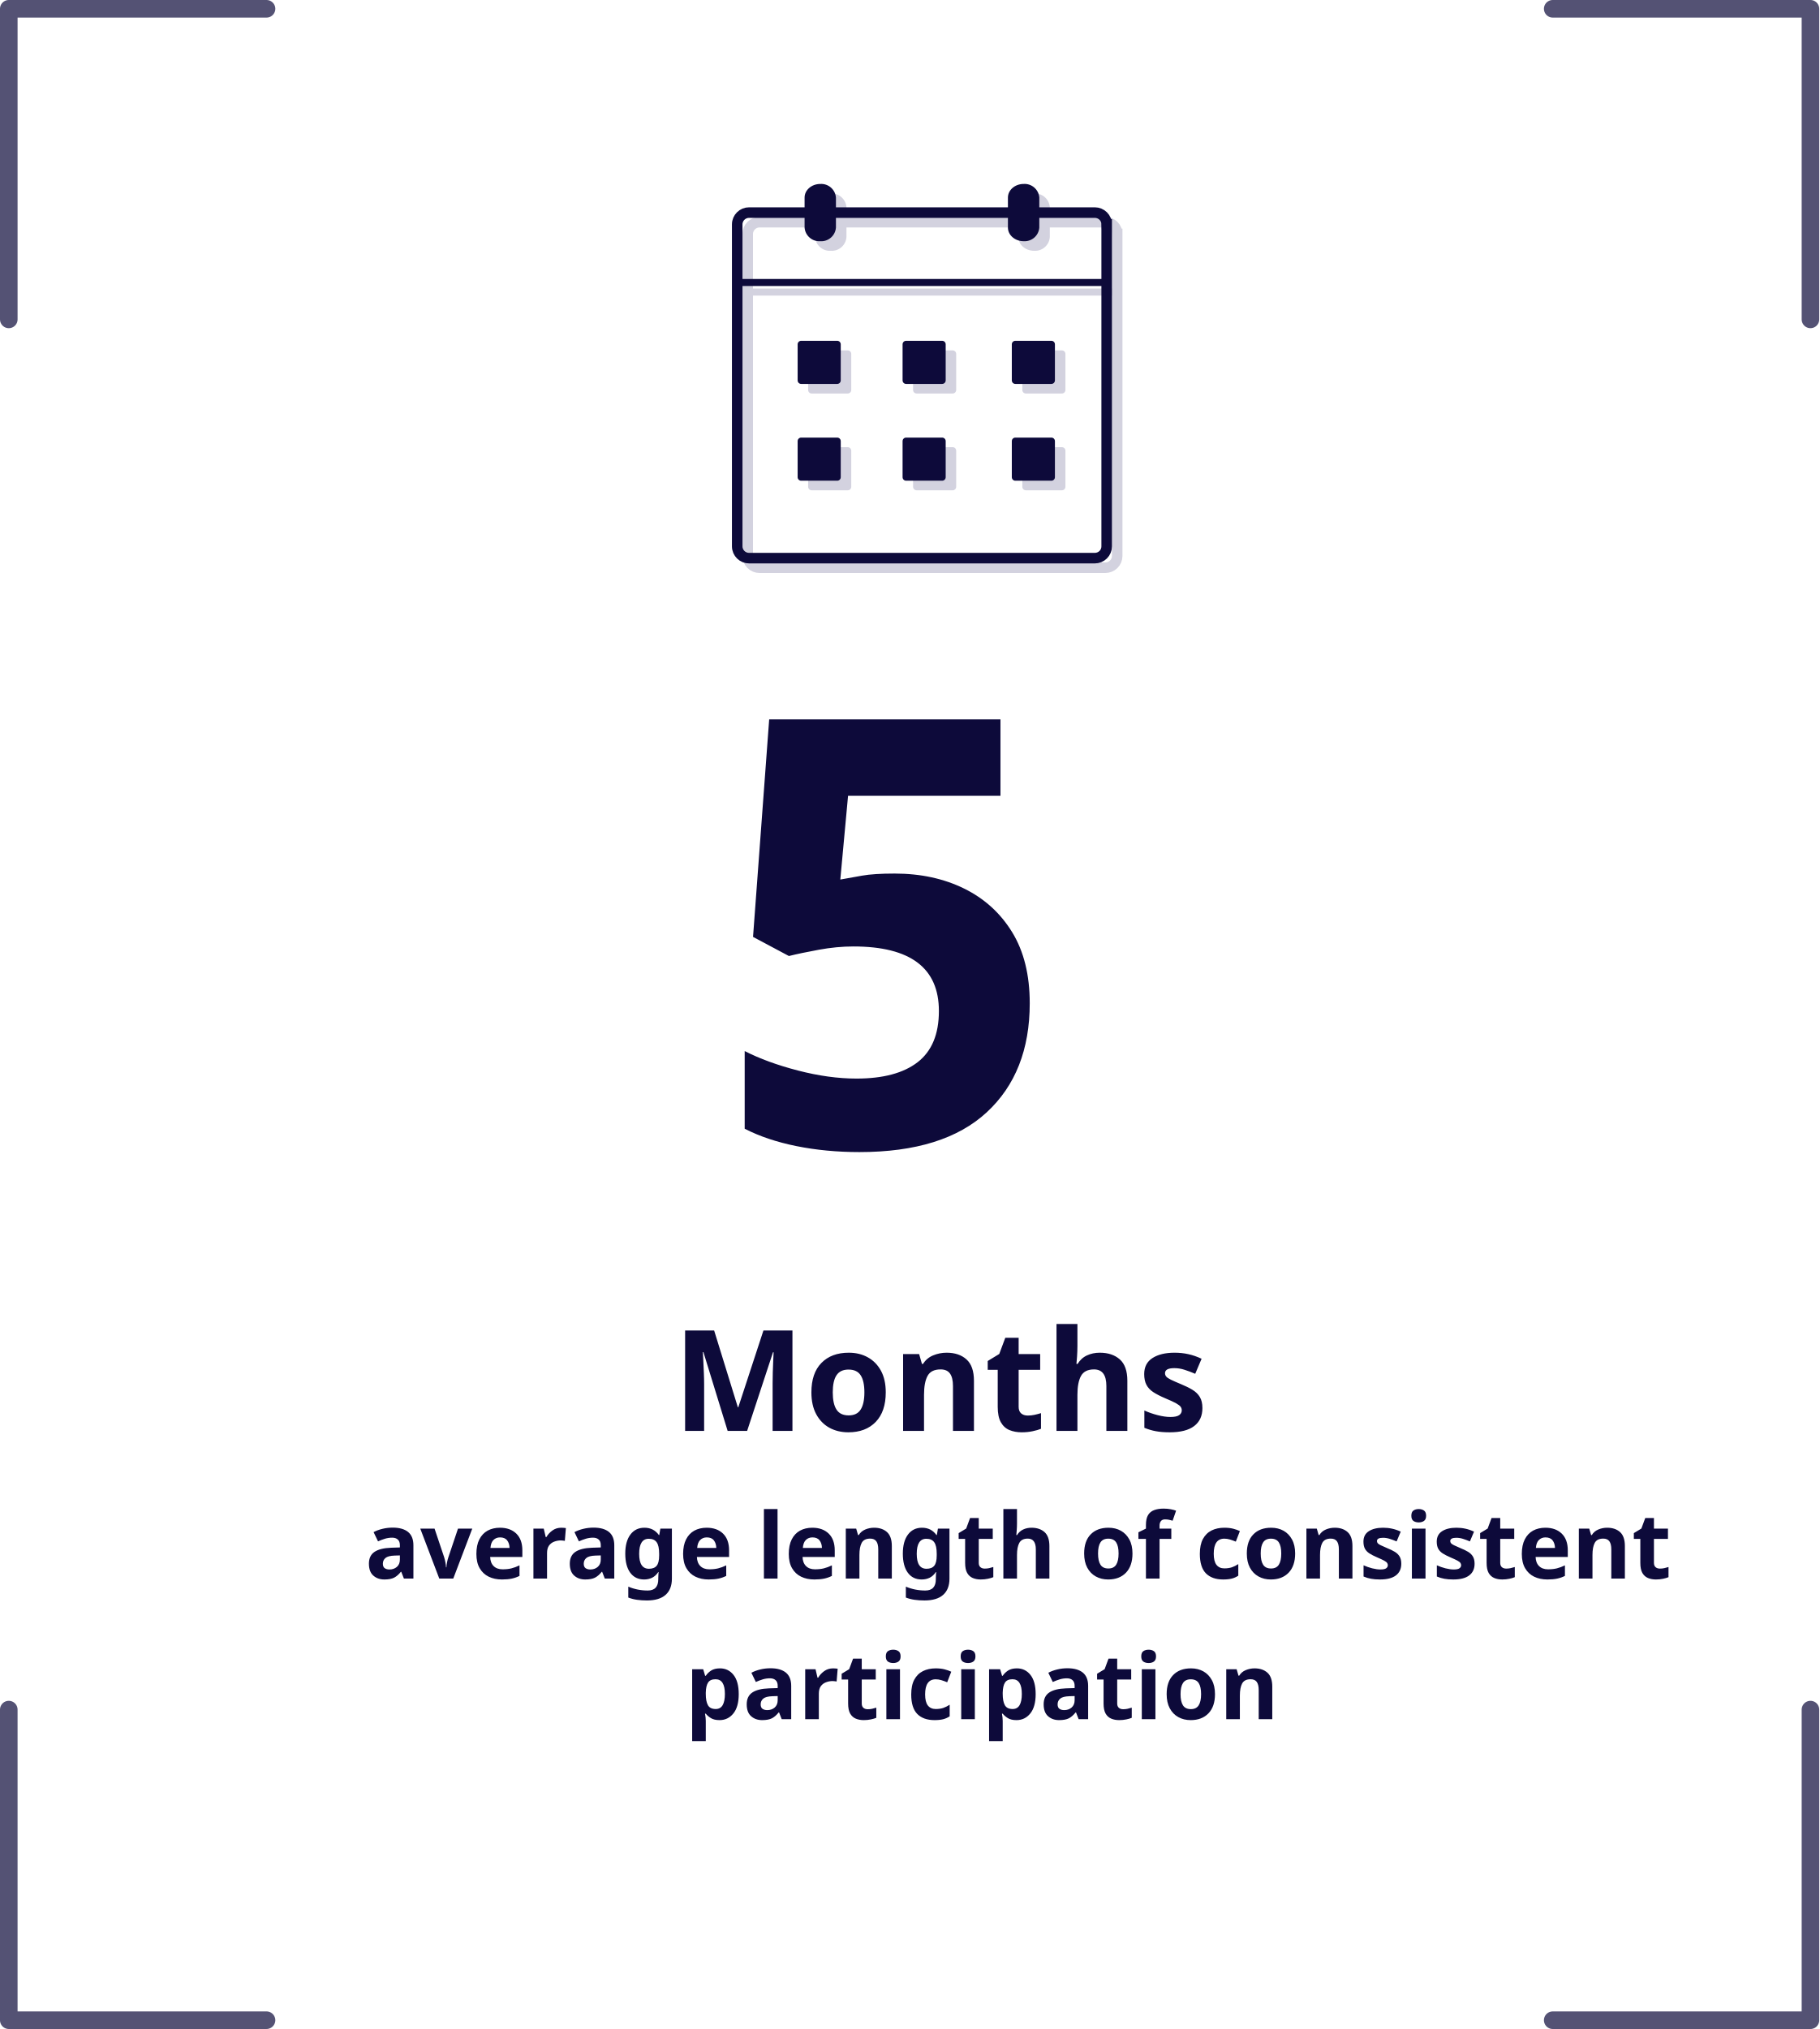
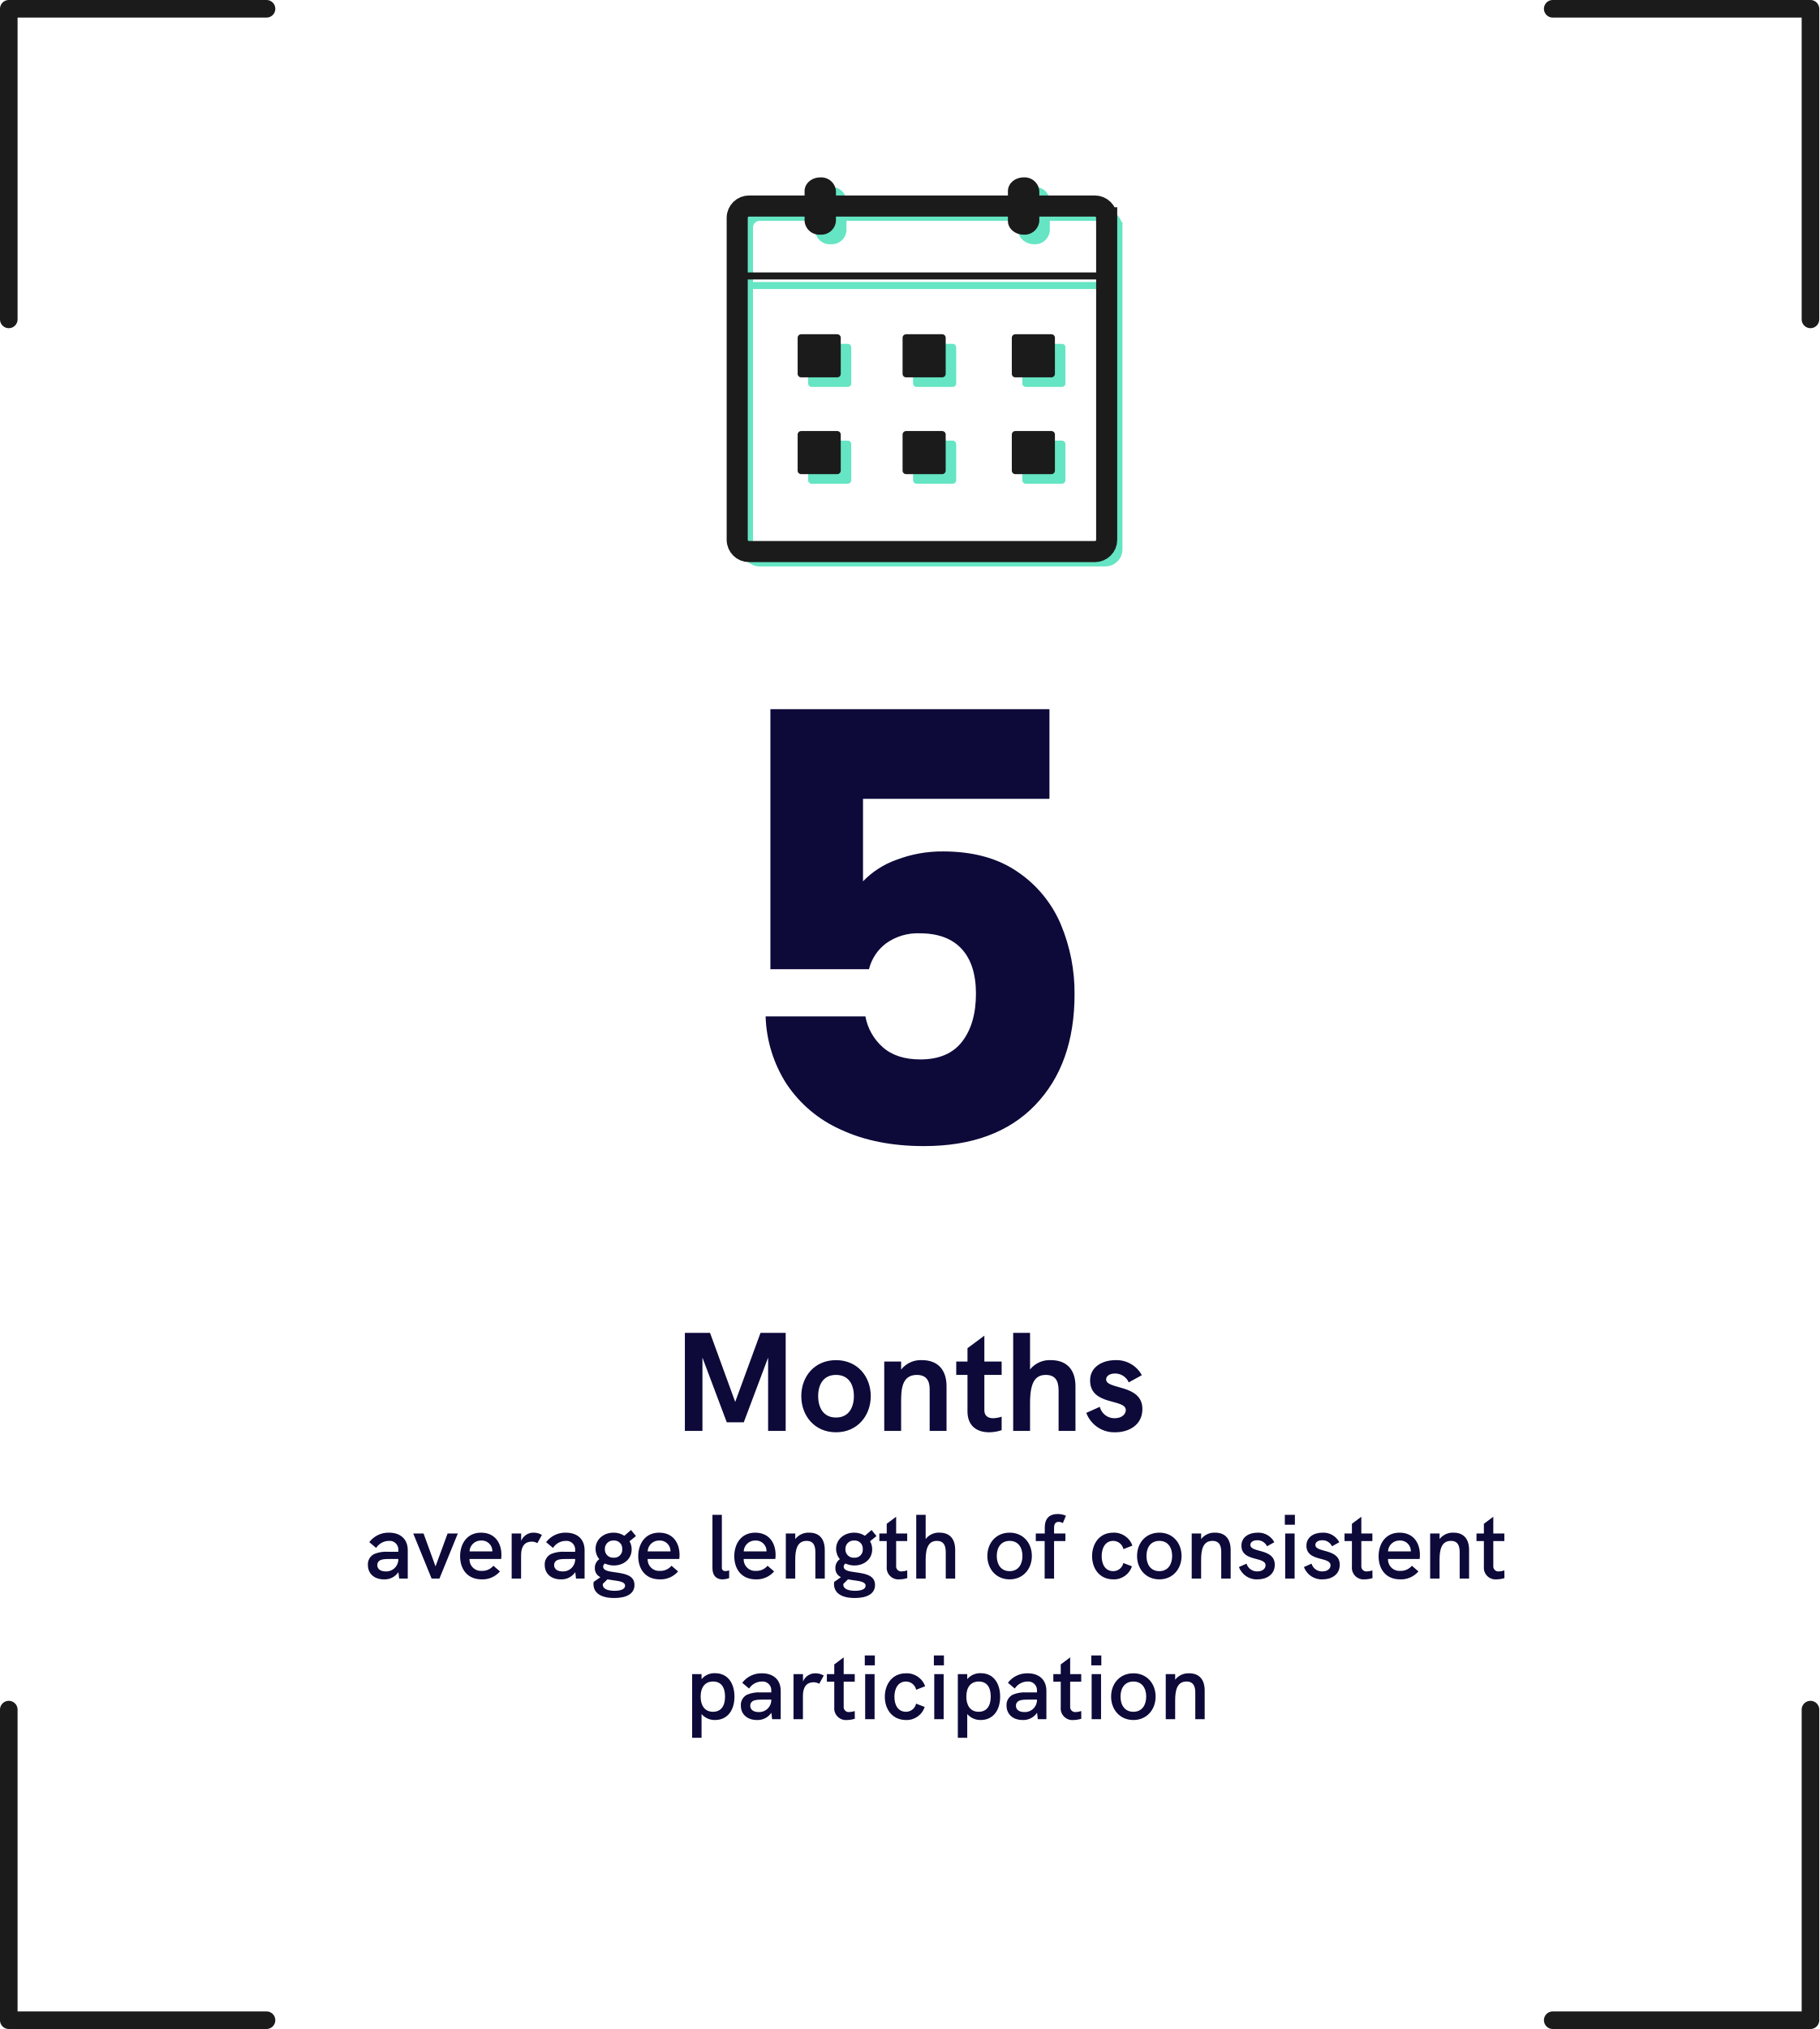
- <svg xmlns="http://www.w3.org/2000/svg" width="517.556" height="577.096" viewBox="0 0 517.556 577.096">
-   <g id="Group_4314" data-name="Group 4314" transform="translate(14.529 -1445.922)">
-     <text id="_5" data-name="5" transform="translate(244.249 1771.898)" fill="#0d0a3a" font-size="170" font-family="Poppins-Bold, Poppins" font-weight="700">
-       <tspan x="-55.25" y="0">5</tspan>
-     </text>
-     <text id="Months" transform="translate(244.249 1852.898)" fill="#0d0a3a" font-size="40" font-family="HKGrotesk-Bold, HK Grotesk" font-weight="700">
-       <tspan x="-67.46" y="0">Months</tspan>
-     </text>
-     <text id="average_length_of_consistent_participation" data-name="average length of consistent  participation" transform="translate(255.13 1894.898)" fill="#0d0a3a" font-size="26" font-family="HKGrotesk-SemiBold, HK Grotesk" font-weight="600">
-       <tspan x="-165.802" y="0">average length of consistent </tspan>
-       <tspan x="-74.776" y="40">participation</tspan>
-     </text>
-     <g id="Group_4200" data-name="Group 4200" transform="translate(8013.126 -9887.119)">
-       <path id="Path_4219" data-name="Path 4219" d="M-8066.4,11609.2v88.34h73.323" transform="translate(41.243 210.094)" fill="none" stroke="#545274" stroke-linecap="round" stroke-linejoin="round" stroke-width="5" />
-       <path id="Path_4221" data-name="Path 4221" d="M0,88.341V0H73.323" transform="translate(-8025.156 11335.541)" fill="none" stroke="#545274" stroke-linecap="round" stroke-linejoin="round" stroke-width="5" />
-       <path id="Path_4220" data-name="Path 4220" d="M-7993.076,11697.54v-88.34H-8066.4" transform="translate(480.476 -273.659)" fill="none" stroke="#545274" stroke-linecap="round" stroke-linejoin="round" stroke-width="5" />
-       <path id="Path_4222" data-name="Path 4222" d="M73.323,0V88.341H0" transform="translate(-7585.923 11819.296)" fill="none" stroke="#545274" stroke-linecap="round" stroke-linejoin="round" stroke-width="5" />
+ <svg xmlns="http://www.w3.org/2000/svg" width="517.556" height="577.095" viewBox="0 0 517.556 577.095">
+   <g id="Group_4420" data-name="Group 4420" transform="translate(14.529 -2636.922)">
+     <path id="Path_4303" data-name="Path 4303" d="M39.78-98.77H-13.26v23.46a24.706,24.706,0,0,1,9.52-6.12A36.27,36.27,0,0,1,9.52-83.81q12.75,0,21.165,5.78A34.018,34.018,0,0,1,43.01-63.07a50.225,50.225,0,0,1,3.91,19.89q0,19.89-11.22,31.535T4.08,0Q-9.52,0-19.55-4.675A36.2,36.2,0,0,1-35.02-17.68a37.672,37.672,0,0,1-5.95-19.21h28.39a15.3,15.3,0,0,0,4.93,8.755Q-3.74-24.65,3.06-24.65q7.99,0,11.9-5.1t3.91-13.6q0-8.33-4.08-12.75T2.89-60.52a15.433,15.433,0,0,0-9.52,2.805,13.081,13.081,0,0,0-4.93,7.4H-39.61v-73.95H39.78Z" transform="translate(244.249 2962.898)" fill="#0d0a3a" />
+     <path id="Path_4304" data-name="Path 4304" d="M-42.42-27.88l-7.2,19.64-7.16-19.64h-7.16V0h5V-20.84l6.92,18.4h4.84l6.92-18.4V0h5V-27.88ZM-20.94.4c6.08,0,9.88-4.72,9.88-10.28,0-5.6-3.8-10.24-9.88-10.24-6.12,0-9.88,4.64-9.88,10.24C-30.82-4.32-27.06.4-20.94.4Zm0-4.2c-3.64,0-5.08-2.88-5.08-6.08,0-3.24,1.44-6.04,5.08-6.04s5.08,2.8,5.08,6.04C-15.86-6.68-17.3-3.8-20.94-3.8ZM3.54-20.12a7.1,7.1,0,0,0-5.96,2.68v-2.28h-4.8V0h4.8V-7.88c0-3.52,0-8.04,4.48-8.04,3.64,0,3.64,3.04,3.64,4.4V0h4.8V-12.72C10.5-17.4,7.98-20.12,3.54-20.12Zm22.64,4.2v-3.8H21.26v-7.36l-4.8,3.56v3.8h-3.2v3.8h3.2v10.4c0,4.2,2.8,5.92,6.12,5.92a11.325,11.325,0,0,0,3.6-.6V-4.04a8.289,8.289,0,0,1-2.4.44c-1.56,0-2.52-.72-2.52-2.28V-15.92Zm14.04-4.2a7.148,7.148,0,0,0-5.96,2.64v-10.4h-4.8V0h4.8V-7.88c0-5.68,1.32-8.04,4.48-8.04,2.48,0,3.64,1.4,3.64,4.4V0h4.8V-12.72C47.18-17.44,44.66-20.12,40.22-20.12ZM58.54.4c3.72,0,7.68-2,7.68-6.6,0-7.2-10.32-5.44-10.32-8.44,0-.92.96-1.68,2.52-1.68a4.245,4.245,0,0,1,3.92,2.52l3.72-2.04a8.158,8.158,0,0,0-7.48-4.28c-3.8,0-7.24,1.96-7.24,5.76,0,7.32,10.16,5.12,10.16,8.44,0,1.04-.96,2.32-3.2,2.32a4.27,4.27,0,0,1-4.2-3.24L50.26-5.12A8.494,8.494,0,0,0,58.54.4Z" transform="translate(244.249 3043.898)" fill="#0d0a3a" />
+     <path id="Path_4305" data-name="Path 4305" d="M-159.016-13.052a6.834,6.834,0,0,0-5.59,2.7l1.95,1.638a4.39,4.39,0,0,1,3.614-2,2.461,2.461,0,0,1,2.7,2.652v.442h-2.99a8.72,8.72,0,0,0-3.9.65A3.259,3.259,0,0,0-165-3.848c0,2.444,1.82,4.082,4.55,4.082a4.72,4.72,0,0,0,4.134-2.054L-156.1,0h2.444V-8.06C-153.66-11.18-155.688-13.052-159.016-13.052Zm-.936,11.024c-1.456,0-2.366-.676-2.366-1.768a1.412,1.412,0,0,1,.572-1.248c.494-.39,1.248-.52,2.73-.52h2.678v.052A3.437,3.437,0,0,1-159.952-2.028ZM-146.874,0h2.236l5.226-12.818h-2.912l-3.432,9.36-3.406-9.36H-152.1Zm19.864-6.734c0-3.354-1.82-6.318-5.8-6.318-4.082,0-5.954,3.276-5.954,6.708,0,3.51,1.924,6.578,6.162,6.578a6.524,6.524,0,0,0,5.174-2.262L-129.3-3.64a4.049,4.049,0,0,1-3.276,1.456,3.256,3.256,0,0,1-3.51-3.38h9A8.843,8.843,0,0,0-127.01-6.734Zm-9.074-.988a3.229,3.229,0,0,1,3.276-3.094,3.013,3.013,0,0,1,3.224,3.042v.052Zm18.226-5.33a3.728,3.728,0,0,0-3.536,2.34v-2.106h-2.7V0h2.678V-6.682c0-2.548,1.118-3.822,3.042-3.822a3.035,3.035,0,0,1,1.586.442l1.3-2.34A4.4,4.4,0,0,0-117.858-13.052Zm9.152,0a6.834,6.834,0,0,0-5.59,2.7l1.95,1.638a4.39,4.39,0,0,1,3.614-2,2.461,2.461,0,0,1,2.7,2.652v.442h-2.99a8.72,8.72,0,0,0-3.9.65,3.259,3.259,0,0,0-1.768,3.12c0,2.444,1.82,4.082,4.55,4.082A4.72,4.72,0,0,0-106-1.82l.208,1.82h2.444V-8.06C-103.35-11.18-105.378-13.052-108.706-13.052Zm-.936,11.024c-1.456,0-2.366-.676-2.366-1.768a1.412,1.412,0,0,1,.572-1.248c.494-.39,1.248-.52,2.73-.52h2.678v.052A3.437,3.437,0,0,1-109.642-2.028Zm14.664.208c-1.69-.234-3.094-.52-3.094-1.56a.986.986,0,0,1,.52-.884,6.081,6.081,0,0,0,2.522.546c2.782,0,5.07-1.794,5.07-4.576a4.577,4.577,0,0,0-.6-2.314l1.82-1.482-1.4-1.716-1.9,1.638a5.518,5.518,0,0,0-3.068-.884c-2.834,0-5.122,1.9-5.122,4.6a4.527,4.527,0,0,0,1.066,2.938,2.969,2.969,0,0,0-1.274,2.522,2.734,2.734,0,0,0,1.586,2.6L-100.776.962a2.463,2.463,0,0,0-.052.572c0,2.6,2.158,4,5.9,4,3.38,0,5.772-1.118,5.772-3.718C-89.154-1.144-92.4-1.456-94.978-1.82Zm-.078-9a2.273,2.273,0,0,1,2.418,2.444,2.266,2.266,0,0,1-2.444,2.444,2.32,2.32,0,0,1-2.5-2.444A2.355,2.355,0,0,1-95.056-10.816Zm.234,14.3c-1.69,0-3.354-.416-3.354-1.742a.9.9,0,0,1,.026-.234l1.3-1.274c.442.078.884.156,1.3.208,1.95.286,3.718.442,3.718,1.612C-91.832,3.068-93.184,3.484-94.822,3.484ZM-76.336-6.734c0-3.354-1.82-6.318-5.8-6.318-4.082,0-5.954,3.276-5.954,6.708,0,3.51,1.924,6.578,6.162,6.578a6.524,6.524,0,0,0,5.174-2.262L-78.624-3.64A4.049,4.049,0,0,1-81.9-2.184a3.256,3.256,0,0,1-3.51-3.38h9A8.843,8.843,0,0,0-76.336-6.734Zm-9.074-.988a3.229,3.229,0,0,1,3.276-3.094A3.013,3.013,0,0,1-78.91-7.774v.052ZM-64.142.234A5.837,5.837,0,0,0-62.218-.13V-2.314a3.4,3.4,0,0,1-1.066.182A.9.9,0,0,1-64.3-3.146V-18.122h-2.678V-2.964C-66.976-.78-65.806.234-64.142.234ZM-49.01-6.734c0-3.354-1.82-6.318-5.8-6.318-4.082,0-5.954,3.276-5.954,6.708,0,3.51,1.924,6.578,6.162,6.578a6.524,6.524,0,0,0,5.174-2.262L-51.3-3.64a4.049,4.049,0,0,1-3.276,1.456,3.256,3.256,0,0,1-3.51-3.38h9A8.844,8.844,0,0,0-49.01-6.734Zm-9.074-.988a3.229,3.229,0,0,1,3.276-3.094,3.013,3.013,0,0,1,3.224,3.042v.052Zm18.668-5.33a4.757,4.757,0,0,0-4,1.82v-1.586H-46.1V0h2.678V-5.33c0-2.73.468-5.382,3.224-5.382,2.21,0,2.5,1.742,2.5,3.25V0h2.678V-8.138C-35.022-11.284-36.582-13.052-39.416-13.052ZM-26.546-1.82c-1.69-.234-3.094-.52-3.094-1.56a.986.986,0,0,1,.52-.884,6.081,6.081,0,0,0,2.522.546c2.782,0,5.07-1.794,5.07-4.576a4.577,4.577,0,0,0-.6-2.314l1.82-1.482-1.4-1.716-1.9,1.638a5.518,5.518,0,0,0-3.068-.884c-2.834,0-5.122,1.9-5.122,4.6a4.527,4.527,0,0,0,1.066,2.938A2.969,2.969,0,0,0-32.006-2.99,2.734,2.734,0,0,0-30.42-.39L-32.344.962a2.462,2.462,0,0,0-.052.572c0,2.6,2.158,4,5.9,4,3.38,0,5.772-1.118,5.772-3.718C-20.722-1.144-23.972-1.456-26.546-1.82Zm-.078-9a2.273,2.273,0,0,1,2.418,2.444A2.266,2.266,0,0,1-26.65-5.928a2.32,2.32,0,0,1-2.5-2.444A2.355,2.355,0,0,1-26.624-10.816Zm.234,14.3c-1.69,0-3.354-.416-3.354-1.742a.9.9,0,0,1,.026-.234l1.3-1.274c.442.078.884.156,1.3.208,1.95.286,3.718.442,3.718,1.612C-23.4,3.068-24.752,3.484-26.39,3.484Zm14.82-5.8a5.231,5.231,0,0,1-1.534.286A1.442,1.442,0,0,1-14.716-3.64v-7.02h3.146v-2.158h-3.146v-4.758l-2.678,2v2.756H-19.5v2.158h2.106v7.254a3.319,3.319,0,0,0,3.64,3.64,7.553,7.553,0,0,0,2.21-.364Zm9.23-10.738a4.679,4.679,0,0,0-3.978,1.82v-6.89H-9V0h2.678V-5.382c0-3.64,1.014-5.33,3.2-5.33C-1.4-10.712-.6-9.7-.6-7.462V0H2.08V-8.138C2.08-11.31.52-13.052-2.34-13.052ZM17.576.234c3.848,0,6.318-2.99,6.318-6.656,0-3.692-2.47-6.63-6.318-6.63-3.874,0-6.344,2.938-6.344,6.63C11.232-2.756,13.7.234,17.576.234Zm0-2.34c-2.5,0-3.666-1.95-3.666-4.316s1.17-4.29,3.666-4.29c2.47,0,3.64,1.924,3.64,4.29C21.216-4.082,20.072-2.106,17.576-2.106ZM27.534,0h2.678V-10.66h3.224v-2.158H30.212v-1.69c0-.7.208-1.612,1.3-1.612a2.443,2.443,0,0,1,1.2.338l.884-2.08a5.741,5.741,0,0,0-2.366-.494c-1.9,0-3.666.832-3.666,3.9v1.638H25.012v2.158h2.522ZM47.086.234a5.358,5.358,0,0,0,5.278-3.718L49.92-4.42a2.92,2.92,0,0,1-2.834,2.314c-2.392,0-3.328-2.028-3.328-4.264s.962-4.342,3.3-4.342a2.979,2.979,0,0,1,2.886,2.34l2.548-.988a5.507,5.507,0,0,0-5.434-3.692c-4.082,0-6.032,3.3-6.032,6.682C41.028-2.938,43.056.234,47.086.234Zm13.078,0c3.848,0,6.318-2.99,6.318-6.656,0-3.692-2.47-6.63-6.318-6.63-3.874,0-6.344,2.938-6.344,6.63C53.82-2.756,56.29.234,60.164.234Zm0-2.34c-2.5,0-3.666-1.95-3.666-4.316s1.17-4.29,3.666-4.29c2.47,0,3.64,1.924,3.64,4.29C63.8-4.082,62.66-2.106,60.164-2.106ZM76.05-13.052a4.757,4.757,0,0,0-4,1.82v-1.586H69.368V0h2.678V-5.33c0-2.73.468-5.382,3.224-5.382,2.21,0,2.5,1.742,2.5,3.25V0h2.678V-8.138C80.444-11.284,78.884-13.052,76.05-13.052ZM88.14.234C90.584.234,93-1.066,93-3.926c0-4.732-6.942-3.328-6.942-5.642,0-.78.754-1.326,1.95-1.326a2.98,2.98,0,0,1,2.782,1.716l2.08-1.144a5.083,5.083,0,0,0-4.758-2.73c-2.522,0-4.6,1.3-4.6,3.692,0,4.68,6.864,3.016,6.864,5.59,0,.91-.806,1.742-2.34,1.742a3.1,3.1,0,0,1-3.068-2.21l-2.158.962A5.374,5.374,0,0,0,88.14.234Zm7.722-15.548h2.86v-2.808h-2.86ZM95.966,0h2.678V-12.818H95.966Zm10.66.234c2.444,0,4.862-1.3,4.862-4.16,0-4.732-6.942-3.328-6.942-5.642,0-.78.754-1.326,1.95-1.326a2.98,2.98,0,0,1,2.782,1.716l2.08-1.144a5.083,5.083,0,0,0-4.758-2.73c-2.522,0-4.6,1.3-4.6,3.692,0,4.68,6.864,3.016,6.864,5.59,0,.91-.806,1.742-2.34,1.742a3.1,3.1,0,0,1-3.068-2.21l-2.158.962A5.374,5.374,0,0,0,106.626.234ZM120.77-2.314a5.231,5.231,0,0,1-1.534.286,1.442,1.442,0,0,1-1.612-1.612v-7.02h3.146v-2.158h-3.146v-4.758l-2.678,2v2.756H112.84v2.158h2.106v7.254a3.319,3.319,0,0,0,3.64,3.64A7.553,7.553,0,0,0,120.8-.13Zm13.52-4.42c0-3.354-1.82-6.318-5.8-6.318-4.082,0-5.954,3.276-5.954,6.708,0,3.51,1.924,6.578,6.162,6.578a6.524,6.524,0,0,0,5.174-2.262L132-3.64a4.049,4.049,0,0,1-3.276,1.456,3.256,3.256,0,0,1-3.51-3.38h9A8.843,8.843,0,0,0,134.29-6.734Zm-9.074-.988a3.229,3.229,0,0,1,3.276-3.094,3.013,3.013,0,0,1,3.224,3.042v.052Zm18.668-5.33a4.757,4.757,0,0,0-4,1.82v-1.586H137.2V0h2.678V-5.33c0-2.73.468-5.382,3.224-5.382,2.21,0,2.5,1.742,2.5,3.25V0h2.678V-8.138C148.278-11.284,146.718-13.052,143.884-13.052Zm14.43,10.738a5.232,5.232,0,0,1-1.534.286,1.442,1.442,0,0,1-1.612-1.612v-7.02h3.146v-2.158h-3.146v-4.758l-2.678,2v2.756h-2.106v2.158h2.106v7.254a3.319,3.319,0,0,0,3.64,3.64,7.553,7.553,0,0,0,2.21-.364ZM-66.2,26.922a4.751,4.751,0,0,0-3.874,1.69v-1.43h-2.678V45.3h2.678v-6.76a4.894,4.894,0,0,0,3.874,1.69c3.328,0,5.486-2.574,5.486-6.63C-60.71,29.7-62.686,26.922-66.2,26.922Zm-.624,10.972c-2.392,0-3.51-1.846-3.51-4.316,0-2.548,1.17-4.29,3.536-4.29,2.262,0,3.406,1.586,3.406,4.29C-63.388,36.2-64.506,37.894-66.82,37.894Zm13.91-10.946a6.834,6.834,0,0,0-5.59,2.7l1.95,1.638a4.39,4.39,0,0,1,3.614-2,2.461,2.461,0,0,1,2.7,2.652v.442h-2.99a8.72,8.72,0,0,0-3.9.65,3.259,3.259,0,0,0-1.768,3.12c0,2.444,1.82,4.082,4.55,4.082a4.72,4.72,0,0,0,4.134-2.054L-50,40h2.444V31.94C-47.554,28.82-49.582,26.948-52.91,26.948Zm-.936,11.024c-1.456,0-2.366-.676-2.366-1.768a1.412,1.412,0,0,1,.572-1.248c.494-.39,1.248-.52,2.73-.52h2.678v.052A3.437,3.437,0,0,1-53.846,37.972Zm16.172-11.024a3.728,3.728,0,0,0-3.536,2.34V27.182h-2.7V40h2.678V33.318c0-2.548,1.118-3.822,3.042-3.822a3.035,3.035,0,0,1,1.586.442l1.3-2.34A4.4,4.4,0,0,0-37.674,26.948Zm11.18,10.738a5.231,5.231,0,0,1-1.534.286A1.442,1.442,0,0,1-29.64,36.36V29.34h3.146V27.182H-29.64V22.424l-2.678,2v2.756h-2.106V29.34h2.106v7.254a3.319,3.319,0,0,0,3.64,3.64,7.553,7.553,0,0,0,2.21-.364Zm2.86-13h2.86V21.878h-2.86ZM-23.53,40h2.678V27.182H-23.53Zm11.648.234A5.358,5.358,0,0,0-6.6,36.516l-2.444-.936a2.92,2.92,0,0,1-2.834,2.314c-2.392,0-3.328-2.028-3.328-4.264s.962-4.342,3.3-4.342a2.979,2.979,0,0,1,2.886,2.34l2.548-.988a5.507,5.507,0,0,0-5.434-3.692c-4.082,0-6.032,3.3-6.032,6.682C-17.94,37.062-15.912,40.234-11.882,40.234Zm7.9-15.548h2.86V21.878h-2.86ZM-3.874,40H-1.2V27.182H-3.874ZM9.386,26.922a4.751,4.751,0,0,0-3.874,1.69v-1.43H2.834V45.3H5.512v-6.76a4.894,4.894,0,0,0,3.874,1.69c3.328,0,5.486-2.574,5.486-6.63C14.872,29.7,12.9,26.922,9.386,26.922ZM8.762,37.894c-2.392,0-3.51-1.846-3.51-4.316,0-2.548,1.17-4.29,3.536-4.29,2.262,0,3.406,1.586,3.406,4.29C12.194,36.2,11.076,37.894,8.762,37.894Zm13.91-10.946a6.834,6.834,0,0,0-5.59,2.7l1.95,1.638a4.39,4.39,0,0,1,3.614-2,2.461,2.461,0,0,1,2.7,2.652v.442H22.36a8.72,8.72,0,0,0-3.9.65,3.259,3.259,0,0,0-1.768,3.12c0,2.444,1.82,4.082,4.55,4.082a4.72,4.72,0,0,0,4.134-2.054L25.584,40h2.444V31.94C28.028,28.82,26,26.948,22.672,26.948Zm-.936,11.024c-1.456,0-2.366-.676-2.366-1.768a1.412,1.412,0,0,1,.572-1.248c.494-.39,1.248-.52,2.73-.52H25.35v.052A3.437,3.437,0,0,1,21.736,37.972Zm16.2-.286a5.231,5.231,0,0,1-1.534.286,1.442,1.442,0,0,1-1.612-1.612V29.34h3.146V27.182H34.788V22.424l-2.678,2v2.756H30V29.34H32.11v7.254a3.319,3.319,0,0,0,3.64,3.64,7.553,7.553,0,0,0,2.21-.364Zm2.86-13h2.86V21.878h-2.86ZM40.9,40h2.678V27.182H40.9Zm11.882.234c3.848,0,6.318-2.99,6.318-6.656,0-3.692-2.47-6.63-6.318-6.63-3.874,0-6.344,2.938-6.344,6.63C46.436,37.244,48.906,40.234,52.78,40.234Zm0-2.34c-2.5,0-3.666-1.95-3.666-4.316s1.17-4.29,3.666-4.29c2.47,0,3.64,1.924,3.64,4.29C56.42,35.918,55.276,37.894,52.78,37.894ZM68.666,26.948a4.757,4.757,0,0,0-4,1.82V27.182H61.984V40h2.678V34.67c0-2.73.468-5.382,3.224-5.382,2.21,0,2.5,1.742,2.5,3.25V40H73.06V31.862C73.06,28.716,71.5,26.948,68.666,26.948Z" transform="translate(255.13 3085.898)" fill="#0d0a3a" />
+     <g id="Group_4201" data-name="Group 4201" transform="translate(8013.126 -8696.119)">
+       <path id="Path_4219" data-name="Path 4219" d="M-8066.4,11609.2v88.34h73.323" transform="translate(41.243 210.094)" fill="none" stroke="#1b1b1b" stroke-linecap="round" stroke-linejoin="round" stroke-width="5" />
+       <path id="Path_4221" data-name="Path 4221" d="M0,88.341V0H73.323" transform="translate(-8025.156 11335.541)" fill="none" stroke="#1b1b1b" stroke-linecap="round" stroke-linejoin="round" stroke-width="5" />
+       <path id="Path_4220" data-name="Path 4220" d="M-7993.076,11697.54v-88.34H-8066.4" transform="translate(480.476 -273.659)" fill="none" stroke="#1b1b1b" stroke-linecap="round" stroke-linejoin="round" stroke-width="5" />
+       <path id="Path_4222" data-name="Path 4222" d="M73.323,0V88.341H0" transform="translate(-7585.923 11819.296)" fill="none" stroke="#1b1b1b" stroke-linecap="round" stroke-linejoin="round" stroke-width="5" />
    </g>
-     <g id="Group_4210" data-name="Group 4210" transform="translate(195.2 1498.243)">
+     <g id="Group_4212" data-name="Group 4212" transform="translate(195.2 2687.378)">
      <g id="Group_4061" data-name="Group 4061" transform="translate(2.988 2.725)">
-         <path id="Path_3360" data-name="Path 3360" d="M214.749,91.475v91.614a3.306,3.306,0,0,1-.987,2.358,3.4,3.4,0,0,1-2.39.977H113.028a3.365,3.365,0,0,1-3.388-3.335V91.475a3.365,3.365,0,0,1,3.388-3.335h98.343a3.4,3.4,0,0,1,2.39.977,3.306,3.306,0,0,1,.987,2.358Z" transform="translate(-109.64 -79.997)" fill="none" stroke="#d3d2df" stroke-width="3" />
-         <path id="Path_3361" data-name="Path 3361" d="M214.749,90.779v17.245H109.64V90.779c0-1.455,1.52-2.639,3.388-2.639h98.343C213.241,88.14,214.749,89.324,214.749,90.779Z" transform="translate(-109.64 -79.997)" fill="none" stroke="#d3d2df" stroke-width="2" />
-         <path id="Path_3362" data-name="Path 3362" d="M131.71,80.723v8.54a4.2,4.2,0,0,0,4.46,3.873h0a4.194,4.194,0,0,0,4.46-3.873v-8.54a4.2,4.2,0,0,0-4.46-3.873h0C133.7,76.856,131.71,78.586,131.71,80.723Z" transform="translate(-112.543 -76.85)" fill="#d3d2df" />
-         <path id="Path_3366" data-name="Path 3366" d="M262.77,79.4v8.54c0,2.137,2,3.873,4.467,3.873h0a4.194,4.194,0,0,0,4.46-3.873V79.4a4.2,4.2,0,0,0-4.46-3.873h0C264.771,75.53,262.77,77.266,262.77,79.4Z" transform="translate(-185.755 -75.53)" fill="#d3d2df" />
-         <rect id="Rectangle_2617" data-name="Rectangle 2617" width="12.263" height="12.263" rx="1" transform="translate(17.191 44.611)" fill="#d3d2df" />
-         <rect id="Rectangle_2622" data-name="Rectangle 2622" width="12.263" height="12.263" rx="1" transform="translate(17.191 72.141)" fill="#d3d2df" />
-         <rect id="Rectangle_2618" data-name="Rectangle 2618" width="12.263" height="12.263" rx="1" transform="translate(47.045 44.611)" fill="#d3d2df" />
-         <rect id="Rectangle_2621" data-name="Rectangle 2621" width="12.263" height="12.263" rx="1" transform="translate(47.045 72.141)" fill="#d3d2df" />
-         <rect id="Rectangle_2619" data-name="Rectangle 2619" width="12.263" height="12.263" rx="1" transform="translate(78.122 44.611)" fill="#d3d2df" />
-         <rect id="Rectangle_2620" data-name="Rectangle 2620" width="12.263" height="12.263" rx="1" transform="translate(78.122 72.141)" fill="#d3d2df" />
+         <path id="Path_3360" data-name="Path 3360" d="M214.749,91.475v91.614a3.306,3.306,0,0,1-.987,2.358,3.4,3.4,0,0,1-2.39.977H113.028a3.365,3.365,0,0,1-3.388-3.335V91.475a3.365,3.365,0,0,1,3.388-3.335h98.343a3.4,3.4,0,0,1,2.39.977,3.306,3.306,0,0,1,.987,2.358Z" transform="translate(-109.64 -79.997)" fill="none" stroke="#65e5c3" stroke-width="3" />
+         <path id="Path_3361" data-name="Path 3361" d="M214.749,90.779v17.245H109.64V90.779c0-1.455,1.52-2.639,3.388-2.639h98.343C213.241,88.14,214.749,89.324,214.749,90.779Z" transform="translate(-109.64 -79.997)" fill="none" stroke="#65e5c3" stroke-width="2" />
+         <path id="Path_3362" data-name="Path 3362" d="M131.71,80.723v8.54a4.2,4.2,0,0,0,4.46,3.873h0a4.194,4.194,0,0,0,4.46-3.873v-8.54a4.2,4.2,0,0,0-4.46-3.873h0C133.7,76.856,131.71,78.586,131.71,80.723Z" transform="translate(-112.543 -76.85)" fill="#65e5c3" />
+         <path id="Path_3366" data-name="Path 3366" d="M262.77,79.4v8.54c0,2.137,2,3.873,4.467,3.873h0a4.194,4.194,0,0,0,4.46-3.873V79.4a4.2,4.2,0,0,0-4.46-3.873h0C264.771,75.53,262.77,77.266,262.77,79.4Z" transform="translate(-185.755 -75.53)" fill="#65e5c3" />
+         <rect id="Rectangle_2617" data-name="Rectangle 2617" width="12.263" height="12.263" rx="1" transform="translate(17.191 44.611)" fill="#65e5c3" />
+         <rect id="Rectangle_2622" data-name="Rectangle 2622" width="12.263" height="12.263" rx="1" transform="translate(17.191 72.141)" fill="#65e5c3" />
+         <rect id="Rectangle_2618" data-name="Rectangle 2618" width="12.263" height="12.263" rx="1" transform="translate(47.045 44.611)" fill="#65e5c3" />
+         <rect id="Rectangle_2621" data-name="Rectangle 2621" width="12.263" height="12.263" rx="1" transform="translate(47.045 72.141)" fill="#65e5c3" />
+         <rect id="Rectangle_2619" data-name="Rectangle 2619" width="12.263" height="12.263" rx="1" transform="translate(78.122 44.611)" fill="#65e5c3" />
+         <rect id="Rectangle_2620" data-name="Rectangle 2620" width="12.263" height="12.263" rx="1" transform="translate(78.122 72.141)" fill="#65e5c3" />
      </g>
      <g id="Group_4060" data-name="Group 4060" transform="translate(0)">
-         <path id="Path_3360-2" data-name="Path 3360" d="M214.749,91.475v91.614a3.306,3.306,0,0,1-.987,2.358,3.4,3.4,0,0,1-2.39.977H113.028a3.365,3.365,0,0,1-3.388-3.335V91.475a3.365,3.365,0,0,1,3.388-3.335h98.343a3.4,3.4,0,0,1,2.39.977,3.306,3.306,0,0,1,.987,2.358Z" transform="translate(-109.64 -79.997)" fill="none" stroke="#0d0a3a" stroke-width="3" />
-         <path id="Path_3361-2" data-name="Path 3361" d="M214.749,90.779v17.245H109.64V90.779c0-1.455,1.52-2.639,3.388-2.639h98.343C213.241,88.14,214.749,89.324,214.749,90.779Z" transform="translate(-109.64 -79.997)" fill="none" stroke="#0d0a3a" stroke-width="2" />
-         <path id="Path_3362-2" data-name="Path 3362" d="M131.71,80.723v8.54a4.2,4.2,0,0,0,4.46,3.873h0a4.194,4.194,0,0,0,4.46-3.873v-8.54a4.2,4.2,0,0,0-4.46-3.873h0C133.7,76.856,131.71,78.586,131.71,80.723Z" transform="translate(-112.543 -76.85)" fill="#0d0a3a" />
-         <path id="Path_3366-2" data-name="Path 3366" d="M262.77,79.4v8.54c0,2.137,2,3.873,4.467,3.873h0a4.194,4.194,0,0,0,4.46-3.873V79.4a4.2,4.2,0,0,0-4.46-3.873h0C264.771,75.53,262.77,77.266,262.77,79.4Z" transform="translate(-185.755 -75.53)" fill="#0d0a3a" />
-         <rect id="Rectangle_2617-2" data-name="Rectangle 2617" width="12.263" height="12.263" rx="1" transform="translate(17.191 44.611)" fill="#0d0a3a" />
-         <rect id="Rectangle_2622-2" data-name="Rectangle 2622" width="12.263" height="12.263" rx="1" transform="translate(17.191 72.141)" fill="#0d0a3a" />
-         <rect id="Rectangle_2618-2" data-name="Rectangle 2618" width="12.263" height="12.263" rx="1" transform="translate(47.045 44.611)" fill="#0d0a3a" />
-         <rect id="Rectangle_2621-2" data-name="Rectangle 2621" width="12.263" height="12.263" rx="1" transform="translate(47.045 72.141)" fill="#0d0a3a" />
-         <rect id="Rectangle_2619-2" data-name="Rectangle 2619" width="12.263" height="12.263" rx="1" transform="translate(78.122 44.611)" fill="#0d0a3a" />
-         <rect id="Rectangle_2620-2" data-name="Rectangle 2620" width="12.263" height="12.263" rx="1" transform="translate(78.122 72.141)" fill="#0d0a3a" />
+         <path id="Path_3360-2" data-name="Path 3360" d="M214.749,91.475v91.614a3.306,3.306,0,0,1-.987,2.358,3.4,3.4,0,0,1-2.39.977H113.028a3.365,3.365,0,0,1-3.388-3.335V91.475a3.365,3.365,0,0,1,3.388-3.335h98.343a3.4,3.4,0,0,1,2.39.977,3.306,3.306,0,0,1,.987,2.358Z" transform="translate(-109.64 -79.997)" fill="none" stroke="#1b1b1b" stroke-width="6" />
+         <path id="Path_3361-2" data-name="Path 3361" d="M214.749,90.779v17.245H109.64V90.779c0-1.455,1.52-2.639,3.388-2.639h98.343C213.241,88.14,214.749,89.324,214.749,90.779Z" transform="translate(-109.64 -79.997)" fill="none" stroke="#1b1b1b" stroke-width="2" />
+         <path id="Path_3362-2" data-name="Path 3362" d="M131.71,80.723v8.54a4.2,4.2,0,0,0,4.46,3.873h0a4.194,4.194,0,0,0,4.46-3.873v-8.54a4.2,4.2,0,0,0-4.46-3.873h0C133.7,76.856,131.71,78.586,131.71,80.723Z" transform="translate(-112.543 -76.85)" fill="#1b1b1b" />
+         <path id="Path_3366-2" data-name="Path 3366" d="M262.77,79.4v8.54c0,2.137,2,3.873,4.467,3.873h0a4.194,4.194,0,0,0,4.46-3.873V79.4a4.2,4.2,0,0,0-4.46-3.873h0C264.771,75.53,262.77,77.266,262.77,79.4Z" transform="translate(-185.755 -75.53)" fill="#1b1b1b" />
+         <rect id="Rectangle_2617-2" data-name="Rectangle 2617" width="12.263" height="12.263" rx="1" transform="translate(17.191 44.611)" fill="#1b1b1b" />
+         <rect id="Rectangle_2622-2" data-name="Rectangle 2622" width="12.263" height="12.263" rx="1" transform="translate(17.191 72.141)" fill="#1b1b1b" />
+         <rect id="Rectangle_2618-2" data-name="Rectangle 2618" width="12.263" height="12.263" rx="1" transform="translate(47.045 44.611)" fill="#1b1b1b" />
+         <rect id="Rectangle_2621-2" data-name="Rectangle 2621" width="12.263" height="12.263" rx="1" transform="translate(47.045 72.141)" fill="#1b1b1b" />
+         <rect id="Rectangle_2619-2" data-name="Rectangle 2619" width="12.263" height="12.263" rx="1" transform="translate(78.122 44.611)" fill="#1b1b1b" />
+         <rect id="Rectangle_2620-2" data-name="Rectangle 2620" width="12.263" height="12.263" rx="1" transform="translate(78.122 72.141)" fill="#1b1b1b" />
      </g>
    </g>
  </g>
</svg>
